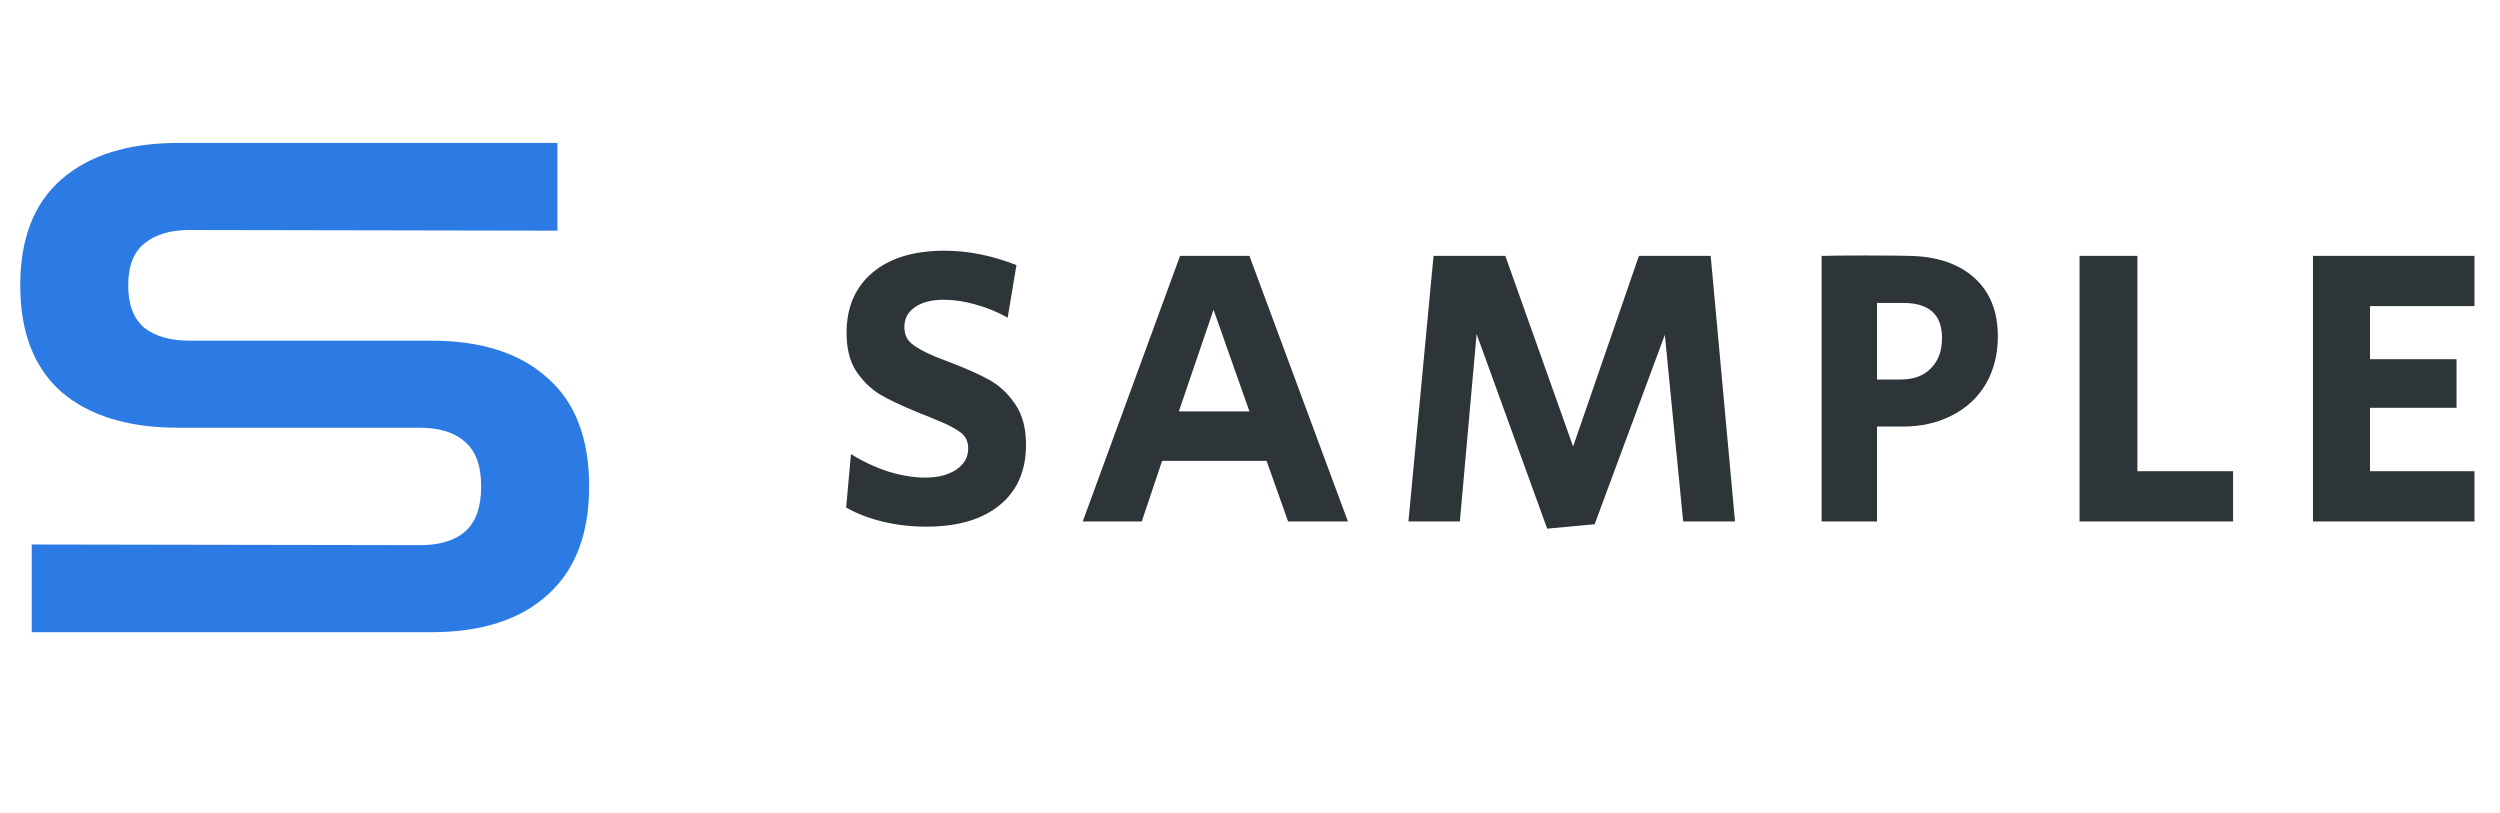
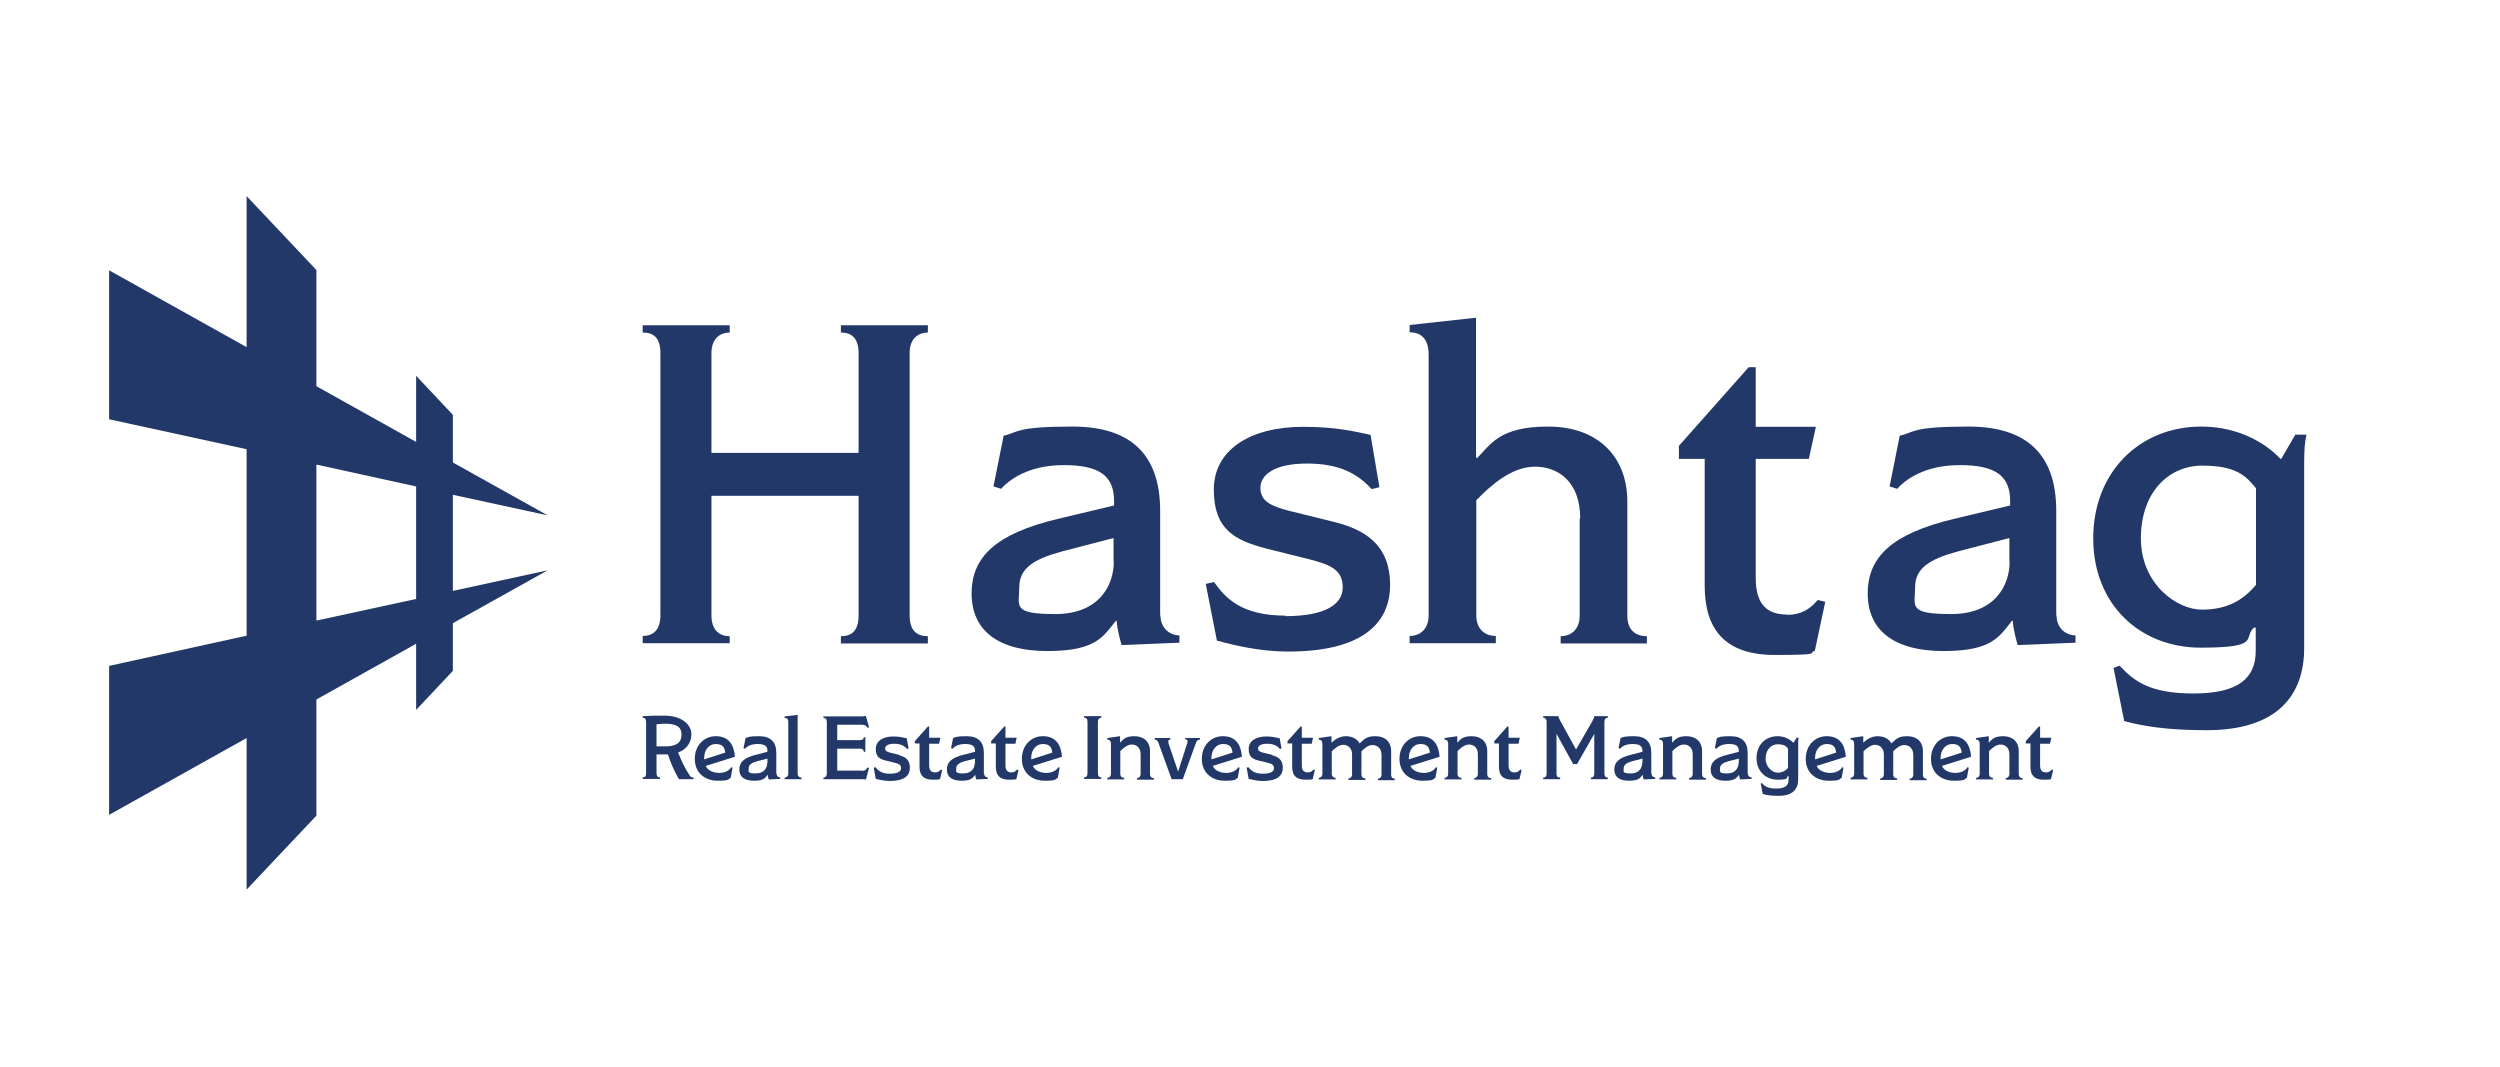
- <svg xmlns="http://www.w3.org/2000/svg" width="163" height="53" viewBox="0 0 163 53" fill="none">
-   <path d="M60.396 34.338C59.391 34.338 58.429 34.225 57.51 34C56.609 33.775 55.829 33.471 55.17 33.09L55.482 29.606C56.262 30.091 57.077 30.473 57.926 30.75C58.793 31.01 59.59 31.14 60.318 31.14C61.15 31.14 61.826 30.967 62.346 30.62C62.866 30.273 63.126 29.814 63.126 29.242C63.126 28.774 62.953 28.419 62.606 28.176C62.259 27.916 61.713 27.639 60.968 27.344L60.344 27.084C60.257 27.049 60.162 27.015 60.058 26.98C59.954 26.928 59.833 26.876 59.694 26.824C58.723 26.425 57.943 26.053 57.354 25.706C56.765 25.342 56.253 24.839 55.82 24.198C55.404 23.557 55.196 22.725 55.196 21.702C55.196 20.038 55.759 18.729 56.886 17.776C58.013 16.823 59.581 16.346 61.592 16.346C63.117 16.346 64.677 16.658 66.272 17.282L65.7 20.714C65.059 20.35 64.365 20.064 63.62 19.856C62.892 19.648 62.199 19.544 61.54 19.544C60.725 19.544 60.093 19.709 59.642 20.038C59.191 20.35 58.966 20.775 58.966 21.312C58.966 21.78 59.122 22.144 59.434 22.404C59.746 22.664 60.249 22.941 60.942 23.236L62.008 23.652C63.013 24.033 63.845 24.406 64.504 24.77C65.163 25.134 65.726 25.663 66.194 26.356C66.662 27.032 66.896 27.916 66.896 29.008C66.896 30.689 66.324 31.998 65.18 32.934C64.036 33.87 62.441 34.338 60.396 34.338ZM76.939 16.684H81.463L87.885 34H83.984L82.581 30.048H75.769L74.442 34H70.594L76.939 16.684ZM81.463 26.824L79.123 20.194L76.861 26.824H81.463ZM96.275 21.78L95.183 34H91.829L93.467 16.684H98.147L102.567 29.112L106.857 16.684H111.537L113.123 34H109.743L108.547 21.832L103.971 34.182L100.877 34.468L96.275 21.78ZM118.768 16.684C119.271 16.667 120.224 16.658 121.628 16.658C123.05 16.658 124.012 16.667 124.514 16.684C126.3 16.719 127.704 17.195 128.726 18.114C129.749 19.033 130.26 20.307 130.26 21.936C130.26 23.097 130 24.129 129.48 25.03C128.96 25.914 128.224 26.599 127.27 27.084C126.334 27.569 125.268 27.812 124.072 27.812H122.382V34H118.768V16.684ZM123.916 24.744C124.766 24.744 125.424 24.501 125.892 24.016C126.378 23.531 126.62 22.872 126.62 22.04C126.62 20.515 125.78 19.752 124.098 19.752H122.382V24.744H123.916ZM135.587 16.684H139.357V30.724H145.597V34H135.587V16.684ZM150.806 16.684H161.336V19.96H154.524V23.418H160.166V26.59H154.524V30.724H161.336V34H150.806V16.684Z" fill="#2E3538" />
-   <path d="M2.068 41.22V35.5L27.368 35.544C28.659 35.544 29.641 35.251 30.316 34.664C31.02 34.048 31.372 33.065 31.372 31.716C31.372 30.367 31.02 29.399 30.316 28.812C29.641 28.196 28.659 27.888 27.368 27.888H11.616C8.36 27.888 5.823 27.111 4.004 25.556C2.215 23.972 1.32 21.655 1.32 18.604C1.32 15.553 2.215 13.251 4.004 11.696C5.823 10.112 8.36 9.32 11.616 9.32H36.344V15.04L12.364 14.996C11.103 14.996 10.12 15.289 9.416 15.876C8.712 16.433 8.36 17.343 8.36 18.604C8.36 19.865 8.712 20.789 9.416 21.376C10.12 21.933 11.103 22.212 12.364 22.212H28.116C31.372 22.212 33.895 23.019 35.684 24.632C37.503 26.216 38.412 28.577 38.412 31.716C38.412 34.825 37.503 37.187 35.684 38.8C33.895 40.413 31.372 41.22 28.116 41.22H2.068Z" fill="#2C7BE5" />
+ <svg xmlns="http://www.w3.org/2000/svg" version="1.1" viewBox="0 0 960 409.5">
+   <defs>
+     <style>
+       .cls-1 {
+         fill: none;
+       }
+ 
+       .cls-2 {
+         fill: #223869;
+       }
+     </style>
+   </defs>
+   <g>
+     <g id="layer">
+       <g>
+         <path class="cls-2" d="M121.5,238.3l38.3-8.3v-21.6h0v-21.6l-38.3-8.4v59.9ZM94.7,283.4l-52.8,29.5v-57.2l52.8-11.6v-71.6l-52.8-11.5v-57.2l52.8,29.5v-58l26.8,28.4v44.6l38.3,21.4v-25.4l14.1,15v18.3l36.4,20.3-36.4-7.9v36.9l36.4-7.9-36.4,20.3v18.3l-14.1,15v-25.4l-38.3,21.4v44.6l-26.8,28.4v-58Z" />
+         <path class="cls-2" d="M255.6,286.6h-3.5v-8.5c1.3,0,2.2-.2,3.1-.2,4.4,0,6.5,1.1,6.5,4.2s-2.1,4.5-6,4.5M260.2,289c3-.9,5.3-3.5,5.3-7.1s-3.7-7.1-10.4-7.1-6,.2-8.3.2v.6c.8,0,1.3.5,1.3,1.6v19.7c0,1.3-.4,1.6-1.3,1.6v.6h6.6v-.6c-.8,0-1.3-.4-1.3-1.6v-7.2h4.4c.7,2.4,2.4,6.5,4.2,9.5h5.6v-.6c-.6,0-1.1-.2-1.5-.9-1.4-2.1-3-5-4.4-8.8h0Z" />
+         <path class="cls-2" d="M270.4,291.6v-.7c0-2.8,1.8-5.2,4.4-5.2s3.4,1.1,3.7,3.3l-8.1,2.6ZM274.8,282.7c-4.3,0-8,3.4-8,8.7s3.8,8.4,8.8,8.4,3.9-.7,5-1.1l.7-3.9-.5-.2c-.7,1.3-2.5,2.2-4.6,2.2s-4.4-.8-5.2-2.7l11.2-3.5c-.3-4.1-2-7.9-7.3-7.9h0Z" />
+         <path class="cls-2" d="M294.6,293c0,1.8-1.1,4-4.4,4s-2.7-.7-2.7-2,1.1-2.1,3.3-2.7l3.9-1v1.7ZM298.1,297v-7.9c0-4.3-2.3-6.4-6.6-6.4s-4.1.4-5.2.7l-.8,3.9.6.2c.6-.7,2-1.8,4.8-1.8s3.8.8,3.8,2.7v.3l-4.3,1.1c-4.6,1.1-6.5,2.8-6.5,5.7s2,4.3,5.7,4.3,4.2-1.1,5.2-2.3c0,.7.3,1.5.4,1.8l4.4-.2v-.6c-.7,0-1.4-.4-1.4-1.6v.2Z" />
+         <path class="cls-2" d="M306.3,297v-22.5l-5,.6v.6c.8,0,1.4.2,1.4,1.6v19.7c0,1.1-.7,1.6-1.4,1.6v.6h6.5v-.6c-.7,0-1.5-.4-1.5-1.6h0Z" />
+         <path class="cls-2" d="M331.1,295.9h-9.6v-8.4h8.8c1,0,1.4.6,1.4,1.2h.6v-5.6h-.6c0,.6-.4,1.1-1.4,1.1h-8.8v-5.9h9.3c1.5,0,1.8.3,2.3,1.2l.6-.2-1.2-4.4s-1,.2-1.4.2h-14.9v.6c.8,0,1.3.4,1.3,1.6v19.7c0,1.2-.7,1.6-1.3,1.6v.6h14.6c.6,0,1.3,0,1.7.2l1.2-4.5-.6-.2c-.4.7-.8,1.3-2.1,1.3v-.2Z" />
+         <path class="cls-2" d="M345.5,289.9l-3.4-.8c-1.5-.4-2.2-.7-2.2-1.7s1.1-1.8,3.5-1.8,3.9.8,4.9,2l.6-.2-.7-3.9c-1.3-.2-2.6-.7-5.1-.7-4,0-6.8,1.7-6.8,4.8s1.5,3.9,4,4.5l3.3.8c1.6.4,2.4.8,2.4,2.1s-1.3,2.1-4.4,2.1-4.5-1.3-5.4-2.5l-.7.2.8,4.3c1.3.3,3.2.8,5.4.8,5.5,0,7.7-2,7.7-5.1s-1.8-4.2-4.2-4.8l.2-.2Z" />
+         <path class="cls-2" d="M359.1,296.6c-1.4,0-2.3-.7-2.3-2.6v-8.4h3.8l.5-2.3h-4.3v-4.3h-.5l-5,5.6v.9h1.8v9c0,3.1,1.4,4.9,5,4.9s2.3-.2,2.9-.3l.8-3.4-.5-.2c-.6.7-1.2,1.1-2.2,1.1h0Z" />
+         <path class="cls-2" d="M374.3,293c0,1.8-1.1,4-4.4,4s-2.7-.7-2.7-2,1.1-2.1,3.3-2.7l3.9-1v1.7ZM377.8,297v-7.9c0-4.3-2.3-6.4-6.6-6.4s-4.1.4-5.2.7l-.8,3.9.6.2c.6-.7,2-1.8,4.8-1.8s3.8.8,3.8,2.7v.3l-4.3,1.1c-4.6,1.1-6.5,2.8-6.5,5.7s2,4.3,5.7,4.3,4.2-1.1,5.2-2.3c0,.7.3,1.5.4,1.8l4.4-.2v-.6c-.7,0-1.4-.4-1.4-1.6v.2Z" />
+         <path class="cls-2" d="M388.4,296.6c-1.4,0-2.3-.7-2.3-2.6v-8.4h3.8l.5-2.3h-4.3v-4.3h-.5l-5,5.6v.9h1.8v9c0,3.1,1.4,4.9,5,4.9s2.3-.2,2.9-.3l.8-3.4-.5-.2c-.6.7-1.2,1.1-2.2,1.1h0Z" />
+         <path class="cls-2" d="M396,291.6v-.7c0-2.8,1.8-5.2,4.4-5.2s3.4,1.1,3.7,3.3l-8.1,2.6ZM400.4,282.7c-4.3,0-8,3.4-8,8.7s3.8,8.4,8.8,8.4,3.9-.7,5-1.1l.7-3.9-.5-.2c-.7,1.3-2.5,2.2-4.6,2.2s-4.4-.8-5.2-2.7l11.2-3.5c-.3-4.1-2-7.9-7.3-7.9h0Z" />
+         <path class="cls-2" d="M416.3,275.6c.8,0,1.3.4,1.3,1.6v19.7c0,1.2-.5,1.6-1.3,1.6v.6h6.6v-.6c-.8,0-1.3-.4-1.3-1.6v-19.7c0-1.2.7-1.6,1.3-1.6v-.6h-6.6v.6Z" />
+         <path class="cls-2" d="M441.6,297v-8.6c0-3.6-2.4-5.7-6-5.7s-4.4,1.4-5.5,2.5h0v-2.5l-4.9.7v.6c.8,0,1.4.5,1.4,1.6v11.5c0,1-.6,1.6-1.4,1.6v.6h6.5v-.6c-.8,0-1.5-.4-1.5-1.6v-8.7c1.1-1.1,2.7-2.5,4.4-2.5s3.4,1.1,3.4,3.7v7.6c0,1-.7,1.6-1.4,1.6v.6h6.5v-.6c-.8,0-1.5-.4-1.5-1.6h0Z" />
+         <path class="cls-2" d="M455.1,283.9c.6,0,.9.2.9.8s0,.7-.2,1l-3.4,10.6-3.5-10.3s-.3-.9-.3-1.2c0-.5.3-.8.8-.8v-.6h-6v.6c.8,0,1.3.6,1.5,1.4l5,13.8h4.3l5-13.8c.3-1,.8-1.4,1.6-1.4v-.6h-5.7v.6Z" />
+         <path class="cls-2" d="M465.2,291.6v-.7c0-2.8,1.8-5.2,4.4-5.2s3.4,1.1,3.7,3.3l-8.1,2.6ZM469.5,282.7c-4.3,0-8,3.4-8,8.7s3.8,8.4,8.8,8.4,3.9-.7,5-1.1l.7-3.9-.5-.2c-.7,1.3-2.5,2.2-4.6,2.2s-4.4-.8-5.2-2.7l11.2-3.5c-.3-4.1-2-7.9-7.3-7.9h0Z" />
+         <path class="cls-2" d="M488.7,289.9l-3.4-.8c-1.5-.4-2.2-.7-2.2-1.7s1.1-1.8,3.5-1.8,3.9.8,4.9,2l.6-.2-.7-3.9c-1.3-.2-2.6-.7-5.1-.7-4,0-6.8,1.7-6.8,4.8s1.5,3.9,4,4.5l3.3.8c1.6.4,2.4.8,2.4,2.1s-1.3,2.1-4.4,2.1-4.5-1.3-5.4-2.5l-.7.2.8,4.3c1.3.3,3.2.8,5.4.8,5.5,0,7.7-2,7.7-5.1s-1.8-4.2-4.2-4.8l.2-.2Z" />
+         <path class="cls-2" d="M502.2,296.6c-1.4,0-2.3-.7-2.3-2.6v-8.4h3.8l.5-2.3h-4.3v-4.3h-.5l-5,5.6v.9h1.8v9c0,3.1,1.4,4.9,5,4.9s2.3-.2,2.9-.3l.8-3.4-.5-.2c-.6.7-1.2,1.1-2.2,1.1h0Z" />
+         <path class="cls-2" d="M534.2,297v-8.6c0-3.7-2.5-5.7-6-5.7s-4.3,1.1-6.1,2.8c-.9-1.8-2.9-2.8-5.3-2.8s-4.4,1.4-5.5,2.5h0v-2.5l-4.9.7v.6c.8,0,1.4.5,1.4,1.7v11.4c0,1-.7,1.6-1.4,1.6v.6h6.5v-.6c-.8,0-1.5-.5-1.5-1.6v-8.6c1.1-1.1,2.8-2.5,4.4-2.5s3.4,1.1,3.4,3.7v7.6c0,1-.6,1.6-1.4,1.6v.6h6.5v-.6c-.8,0-1.5-.4-1.5-1.6v-8.8c1.3-1.3,2.6-2.4,4.3-2.4s3.4,1.2,3.4,3.8v7.5c0,1-.6,1.6-1.4,1.6v.6h6.5v-.6c-.8,0-1.4-.4-1.4-1.6v-.2Z" />
+         <path class="cls-2" d="M541,291.6v-.7c0-2.8,1.8-5.2,4.4-5.2s3.4,1.1,3.7,3.3l-8.1,2.6ZM545.4,282.7c-4.3,0-8,3.4-8,8.7s3.8,8.4,8.8,8.4,3.9-.7,5-1.1l.7-3.9-.5-.2c-.7,1.3-2.5,2.2-4.6,2.2s-4.4-.8-5.2-2.7l11.2-3.5c-.3-4.1-2-7.9-7.3-7.9h0Z" />
+         <path class="cls-2" d="M571.1,297v-8.6c0-3.6-2.4-5.7-6-5.7s-4.4,1.4-5.5,2.5h0v-2.5l-4.9.7v.6c.8,0,1.4.5,1.4,1.6v11.5c0,1-.6,1.6-1.4,1.6v.6h6.5v-.6c-.8,0-1.5-.4-1.5-1.6v-8.7c1.1-1.1,2.7-2.5,4.4-2.5s3.4,1.1,3.4,3.7v7.6c0,1-.7,1.6-1.4,1.6v.6h6.5v-.6c-.8,0-1.5-.4-1.5-1.6h0Z" />
+         <path class="cls-2" d="M581.6,296.6c-1.4,0-2.3-.7-2.3-2.6v-8.4h3.8l.5-2.3h-4.3v-4.3h-.5l-5,5.6v.9h1.8v9c0,3.1,1.4,4.9,5,4.9s2.3-.2,2.9-.3l.8-3.4-.5-.2c-.6.7-1.2,1.1-2.2,1.1h0Z" />
+         <path class="cls-2" d="M611.6,276.7l-6.4,11.1-6.1-11.1c-.3-.6-.6-1.1-.7-1.7h-5.8v.6c.7,0,1.3.5,1.3,1.6v19.8c0,1.1-.4,1.6-1.3,1.6v.6h6.5v-.6c-.8,0-1.4-.3-1.4-1.6v-15.2l6.4,11.6h1.5l6.6-11.6v15.2c0,1.1-.5,1.6-1.3,1.6v.6h6.5v-.6c-.8,0-1.3-.5-1.3-1.6v-19.8c0-1.1.5-1.6,1.3-1.6v-.6h-5.2c0,.6-.3,1.1-.7,1.7h0Z" />
+         <path class="cls-2" d="M630.6,293c0,1.8-1.1,4-4.4,4s-2.7-.7-2.7-2,1.1-2.1,3.3-2.7l3.9-1v1.7ZM634.1,297v-7.9c0-4.3-2.3-6.4-6.6-6.4s-4.1.4-5.2.7l-.8,3.9.6.2c.6-.7,2-1.8,4.8-1.8s3.8.8,3.8,2.7v.3l-4.3,1.1c-4.6,1.1-6.5,2.8-6.5,5.7s2,4.3,5.7,4.3,4.2-1.1,5.2-2.3c0,.7.3,1.5.4,1.8l4.4-.2v-.6c-.7,0-1.4-.4-1.4-1.6v.2Z" />
+         <path class="cls-2" d="M653.6,297v-8.6c0-3.6-2.4-5.7-6-5.7s-4.4,1.4-5.5,2.5h0v-2.5l-4.9.7v.6c.8,0,1.4.5,1.4,1.6v11.5c0,1-.6,1.6-1.4,1.6v.6h6.5v-.6c-.8,0-1.5-.4-1.5-1.6v-8.7c1.1-1.1,2.7-2.5,4.4-2.5s3.4,1.1,3.4,3.7v7.6c0,1-.7,1.6-1.4,1.6v.6h6.5v-.6c-.8,0-1.5-.4-1.5-1.6h0Z" />
+         <path class="cls-2" d="M667.6,293c0,1.8-1.1,4-4.4,4s-2.7-.7-2.7-2,1.1-2.1,3.3-2.7l3.9-1v1.7ZM671.1,297v-7.9c0-4.3-2.3-6.4-6.6-6.4s-4.1.4-5.2.7l-.8,3.9.6.2c.6-.7,2-1.8,4.8-1.8s3.8.8,3.8,2.7v.3l-4.3,1.1c-4.6,1.1-6.5,2.8-6.5,5.7s2,4.3,5.7,4.3,4.2-1.1,5.2-2.3c0,.7.3,1.5.4,1.8l4.4-.2v-.6c-.7,0-1.4-.4-1.4-1.6v.2Z" />
+         <path class="cls-2" d="M686.7,294.8c-1,1.1-2.2,1.9-4.1,1.9s-4.6-2-4.6-5.4,2.1-5.5,4.6-5.5,3.4.8,4,1.7v7.3h0ZM688.6,285.2h0c-1-1.1-3.1-2.5-6-2.5-4.7,0-8.1,3.4-8.1,8.4s3.5,8.3,8.1,8.3,3.2-.7,4-1.5h.2v1.7c0,2-1.3,3.2-4.7,3.2s-4.5-1-5.6-2.1l-.4.2.8,4c1.4.4,3.2.7,6.2.7,5.4,0,7.4-2.7,7.4-6.2v-13.8c0-1.1,0-1.7.2-2.3h-.8l-1.1,1.8-.2.2Z" />
+         <path class="cls-2" d="M697,291.6v-.7c0-2.8,1.8-5.2,4.4-5.2s3.4,1.1,3.7,3.3l-8.1,2.6ZM701.4,282.7c-4.3,0-8,3.4-8,8.7s3.8,8.4,8.8,8.4,3.9-.7,5-1.1l.7-3.9-.5-.2c-.7,1.3-2.5,2.2-4.6,2.2s-4.4-.8-5.2-2.7l11.2-3.5c-.3-4.1-2-7.9-7.3-7.9h0Z" />
+         <path class="cls-2" d="M738.4,297v-8.6c0-3.7-2.5-5.7-6-5.7s-4.3,1.1-6.1,2.8c-.9-1.8-2.9-2.8-5.3-2.8s-4.4,1.4-5.5,2.5h0v-2.5l-4.9.7v.6c.8,0,1.4.5,1.4,1.7v11.4c0,1-.7,1.6-1.4,1.6v.6h6.5v-.6c-.8,0-1.5-.5-1.5-1.6v-8.6c1.1-1.1,2.8-2.5,4.4-2.5s3.4,1.1,3.4,3.7v7.6c0,1-.6,1.6-1.4,1.6v.6h6.5v-.6c-.8,0-1.5-.4-1.5-1.6v-8.8c1.3-1.3,2.6-2.4,4.3-2.4s3.4,1.2,3.4,3.8v7.5c0,1-.6,1.6-1.4,1.6v.6h6.5v-.6c-.8,0-1.4-.4-1.4-1.6v-.2Z" />
+         <path class="cls-2" d="M745.2,291.6v-.7c0-2.8,1.8-5.2,4.4-5.2s3.4,1.1,3.7,3.3l-8.1,2.6ZM749.5,282.7c-4.3,0-8,3.4-8,8.7s3.8,8.4,8.8,8.4,3.9-.7,5-1.1l.7-3.9-.5-.2c-.7,1.3-2.5,2.2-4.6,2.2s-4.4-.8-5.2-2.7l11.2-3.5c-.3-4.1-2-7.9-7.3-7.9h0Z" />
+         <path class="cls-2" d="M775.2,297v-8.6c0-3.6-2.4-5.7-6-5.7s-4.4,1.4-5.5,2.5h0v-2.5l-4.9.7v.6c.8,0,1.4.5,1.4,1.6v11.5c0,1-.6,1.6-1.4,1.6v.6h6.5v-.6c-.8,0-1.5-.4-1.5-1.6v-8.7c1.1-1.1,2.7-2.5,4.4-2.5s3.4,1.1,3.4,3.7v7.6c0,1-.7,1.6-1.4,1.6v.6h6.5v-.6c-.8,0-1.5-.4-1.5-1.6h0Z" />
+         <path class="cls-2" d="M785.7,296.6c-1.4,0-2.3-.7-2.3-2.6v-8.4h3.8l.5-2.3h-4.3v-4.3h-.5l-5,5.6v.9h1.8v9c0,3.1,1.4,4.9,5,4.9s2.3-.2,2.9-.3l.8-3.4-.5-.2c-.6.7-1.2,1.1-2.2,1.1h0Z" />
+         <path class="cls-2" d="M280.2,244.3c-4.1,0-7-2.5-7-8v-45.9h56.5v45.9c0,6.3-3,8-6.8,8v2.8h33.4v-2.8c-3.8,0-7-1.7-7-8v-100.7c0-5.9,3.6-7.9,7-7.9v-2.8h-33.4v2.8c3.9,0,6.8,1.9,6.8,7.9v38.3h-56.5v-38.3c0-5.7,3.4-7.9,7-7.9v-2.8h-33.4v2.8c3.9,0,6.8,1.7,6.8,7.9v100.6c0,5.9-2.9,8-6.8,8v2.8h33.4v-2.8h0Z" />
+         <path class="cls-2" d="M493.6,236.4c-16.9,0-23.1-6.8-27.4-12.9l-3.2.7,4.3,21.8c6.3,1.7,16.3,4.2,27.4,4.2,27.9,0,39.1-10.5,39.1-25.6s-9.3-21.1-21.2-24.1l-17.4-4.3c-7.5-1.9-11.2-3.9-11.2-8.9s5.4-9.3,17.9-9.3,19.5,4,24.8,9.8l3-.7-3.4-20.1c-6.5-1.4-13.3-3.1-25.9-3.1-20.4,0-34.3,8.9-34.3,24.1s7.9,19.5,20.4,22.7l16.8,4.2c8.1,2.1,12.3,4.2,12.3,10.7s-6.8,11-22,11v.2Z" />
+         <path class="cls-2" d="M606.6,199.2v37.2c0,5.4-3.4,7.9-7.3,7.9v2.8h33.1v-2.8c-4.1,0-7.5-2.1-7.5-7.9v-43.8c0-17.3-11.4-28.8-30.4-28.8s-22.2,7.1-27.2,12h-.5v-53.8l-25.5,2.8v2.8c4.4,0,7.3,2.5,7.3,8.7v100c0,5.2-3.2,7.9-7.3,7.9v2.8h33.1v-2.8c-4.1,0-7.5-2.5-7.5-7.9v-44.2c5.5-5.7,13.6-12.9,22.5-12.9s17.4,5.7,17.4,19.9h-.2Z" />
+         <path class="cls-2" d="M771.7,215.6c0,9.3-5.7,20.2-22.5,20.2s-13.8-3.1-13.8-10.3,5.4-10.8,16.6-13.8l19.6-5.1v8.9ZM789.6,236.4v-40.2c0-21.8-11.4-32.4-33.7-32.4s-20.7,2.3-26.4,3.5l-3.9,19.5,2.9.9c3-3.3,10.3-9.1,24.1-9.1s19.3,4.2,19.3,13.8v1.7l-21.8,5.2c-23.2,5.6-32.9,14.3-32.9,28.6s10.3,22.1,29.1,22.1,21.4-5.6,26.3-11.6h.3c.3,3.9,1.4,7.5,1.9,9.3l22.2-.9v-2.8c-3.2,0-7.3-2.3-7.3-7.9v.2Z" />
+         <path class="cls-2" d="M427.7,215.6c0,9.3-5.7,20.2-22.5,20.2s-13.8-3.1-13.8-10.3,5.4-10.8,16.6-13.8l19.6-5.1v8.9ZM445.5,236.4v-40.2c0-21.8-11.4-32.4-33.7-32.4s-20.7,2.3-26.4,3.5l-3.9,19.5,2.9.9c3-3.3,10.3-9.1,24.1-9.1s19.3,4.2,19.3,13.8v1.7l-21.8,5.2c-23.2,5.6-32.9,14.3-32.9,28.6s10.3,22.1,29.1,22.1,21.4-5.6,26.3-11.6h.3c.3,3.9,1.4,7.5,1.9,9.3l22.2-.9v-2.8c-3.2,0-7.3-2.3-7.3-7.9v.2Z" />
+         <path class="cls-2" d="M866.2,224.7c-5,5.9-11.1,9.4-20.7,9.4s-23.4-9.8-23.4-27.4,10.6-27.9,23.6-27.9,16.8,4,20.6,8.7v37.1h0ZM881.4,166.9l-5.4,9.3h-.3c-5.2-5.6-15.7-12.4-30.4-12.4-23.7,0-41.5,17.5-41.5,42.9s17.9,42,41.3,42,16.1-3.7,20.4-7.7h.7v8.9c0,10.5-6.6,16.4-23.9,16.4s-23.1-5.1-28.4-10.7l-2.3.9,4.1,20.4c7.1,1.9,16.3,3.5,31.6,3.5,27.4,0,37.5-13.6,37.5-31.5v-70.3c0-5.7.2-8.9.9-11.7h-4.3Z" />
+         <path class="cls-2" d="M686.5,236c-7.6,0-12.3-3.4-12.3-14.2v-45.6h20.4l2.7-12.3h-23.1v-22.9h-2.7l-26.8,30.2v5h9.9v48.7c0,16.8,7.8,26.6,26.9,26.6s12.4-.7,15.4-1.6l4-18.8-2.9-.7c-3,3.5-6.3,5.7-11.8,5.7h0Z" />
+         <rect class="cls-1" x="25.2" y="67" width="869.6" height="275.5" />
+       </g>
+     </g>
+   </g>
</svg>
